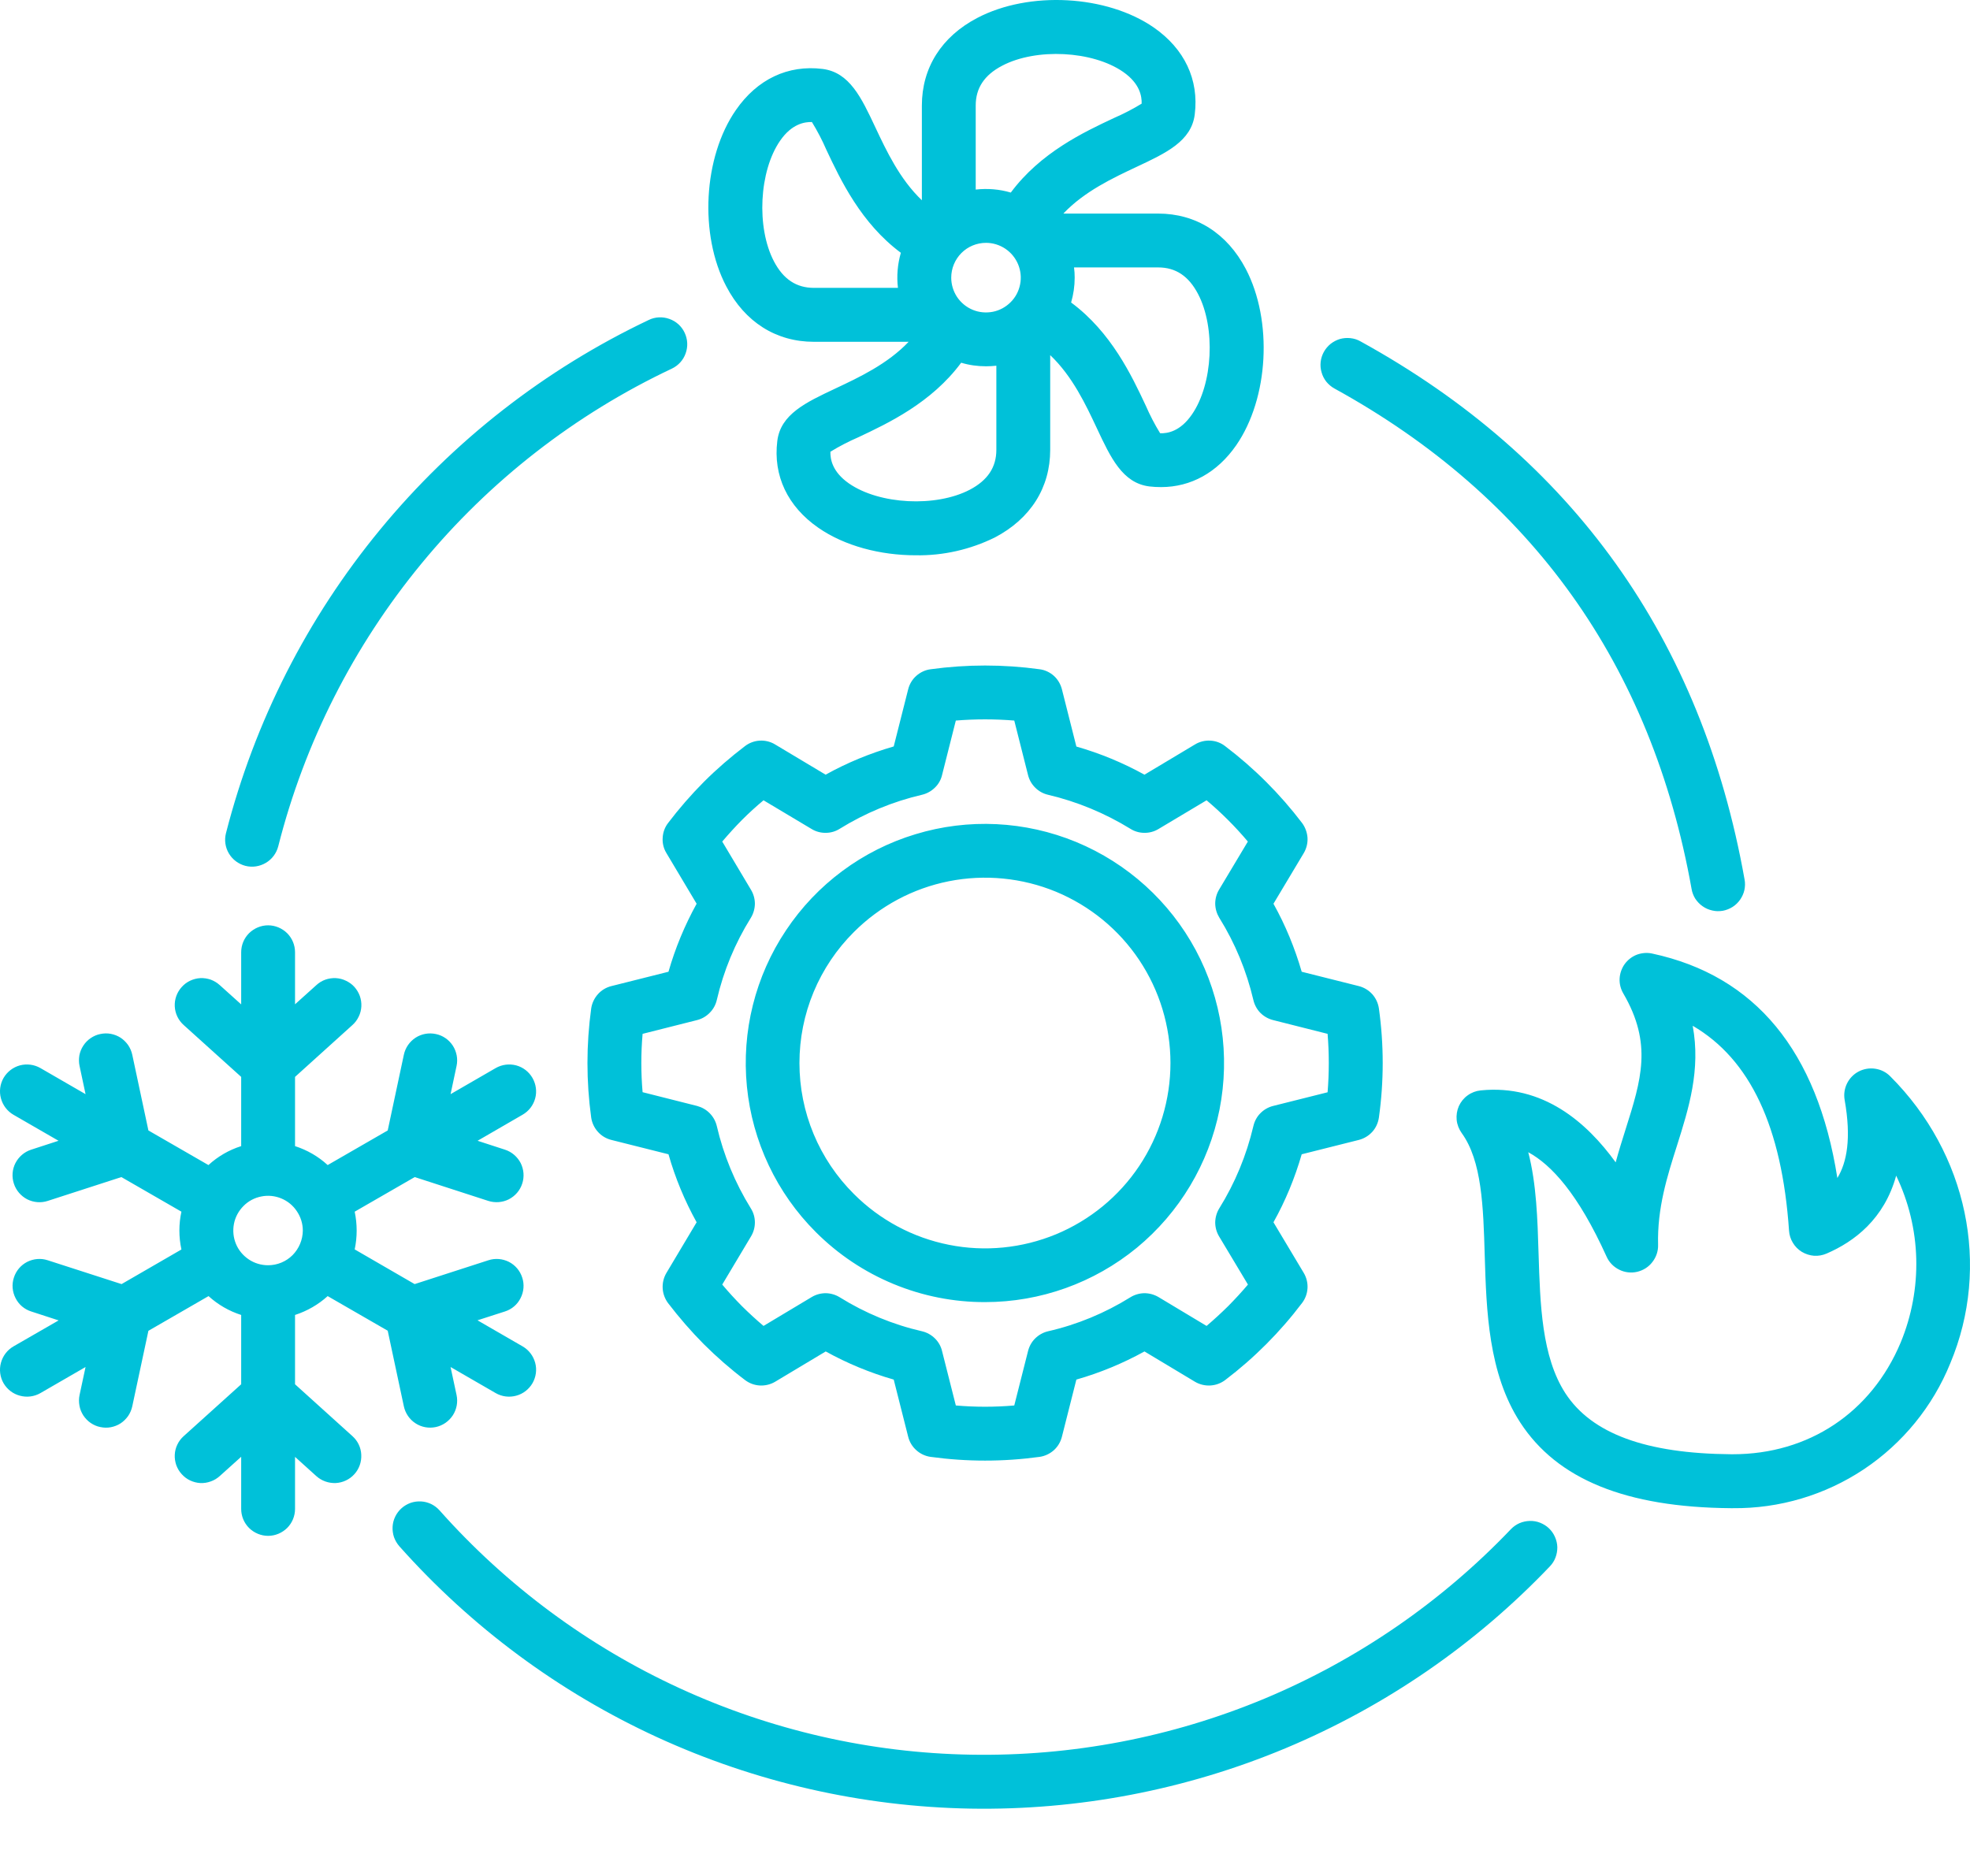
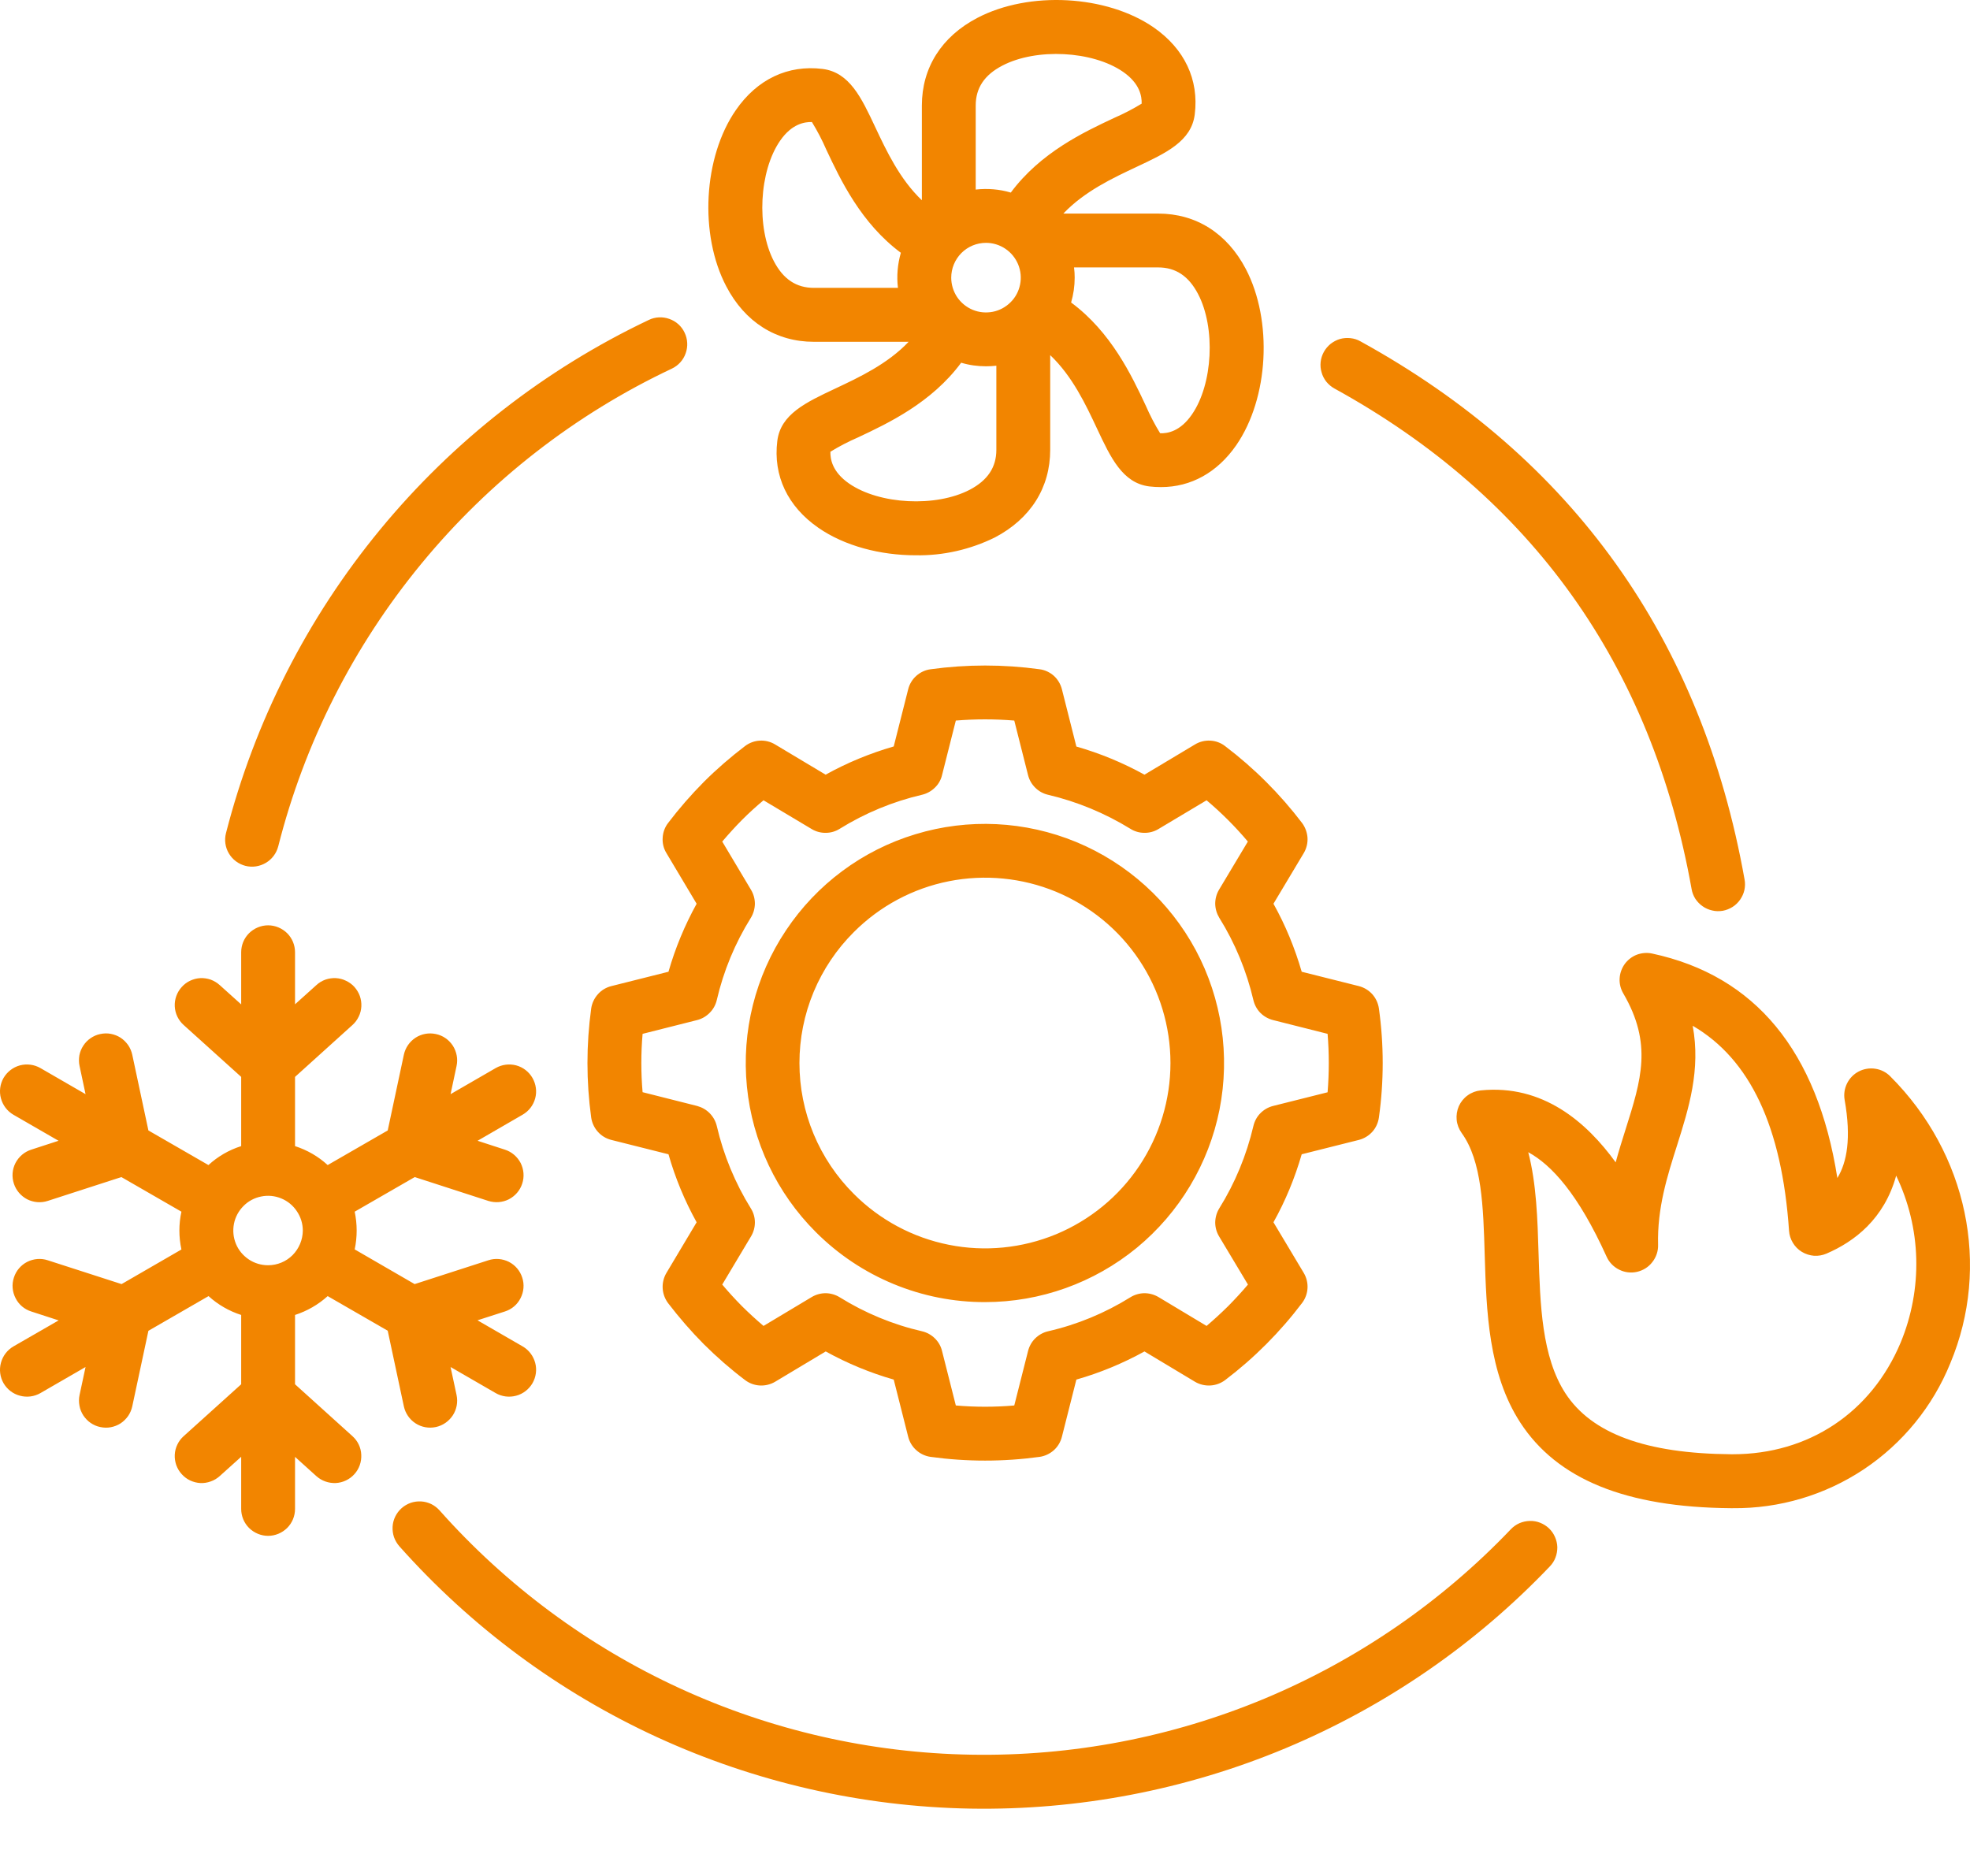
<svg xmlns="http://www.w3.org/2000/svg" width="21" height="20" viewBox="0 0 21 20" fill="none">
-   <path d="M7.104 9.095L7.426 9.635C7.299 9.865 7.198 10.108 7.126 10.36L6.517 10.513C6.461 10.527 6.411 10.557 6.373 10.6C6.335 10.643 6.31 10.696 6.302 10.752C6.249 11.138 6.249 11.528 6.302 11.914C6.31 11.97 6.335 12.024 6.373 12.066C6.411 12.109 6.461 12.139 6.517 12.153L7.126 12.306C7.198 12.559 7.299 12.802 7.426 13.031L7.104 13.571C7.075 13.62 7.061 13.677 7.064 13.734C7.067 13.791 7.087 13.846 7.121 13.892C7.239 14.046 7.366 14.193 7.503 14.331C7.641 14.468 7.787 14.596 7.942 14.713C7.988 14.748 8.043 14.768 8.1 14.771C8.157 14.774 8.214 14.76 8.263 14.731L8.802 14.408C9.032 14.535 9.275 14.636 9.527 14.708L9.681 15.317C9.695 15.373 9.725 15.423 9.768 15.461C9.81 15.499 9.863 15.524 9.92 15.532C10.305 15.585 10.696 15.585 11.082 15.532C11.138 15.524 11.191 15.499 11.234 15.461C11.276 15.423 11.306 15.373 11.32 15.317L11.474 14.708C11.726 14.636 11.97 14.535 12.2 14.408L12.738 14.731C12.787 14.76 12.844 14.774 12.901 14.771C12.959 14.768 13.013 14.748 13.059 14.714C13.37 14.478 13.646 14.201 13.881 13.89C13.915 13.845 13.935 13.79 13.938 13.733C13.941 13.677 13.927 13.62 13.898 13.571L13.575 13.031C13.703 12.802 13.803 12.559 13.876 12.306L14.485 12.153C14.54 12.139 14.59 12.109 14.629 12.066C14.667 12.024 14.691 11.97 14.699 11.914C14.753 11.528 14.753 11.138 14.699 10.752C14.691 10.696 14.667 10.643 14.629 10.6C14.59 10.557 14.54 10.527 14.485 10.513L13.876 10.36C13.803 10.108 13.703 9.864 13.575 9.635L13.898 9.095C13.927 9.046 13.941 8.989 13.938 8.932C13.934 8.875 13.914 8.82 13.88 8.774C13.645 8.465 13.369 8.189 13.059 7.954C13.014 7.919 12.959 7.899 12.902 7.896C12.844 7.893 12.787 7.907 12.738 7.937L12.2 8.259C11.97 8.132 11.726 8.031 11.474 7.959L11.32 7.349C11.306 7.294 11.276 7.243 11.234 7.205C11.191 7.167 11.138 7.142 11.082 7.135C10.696 7.082 10.306 7.082 9.921 7.135C9.864 7.142 9.811 7.167 9.768 7.205C9.725 7.243 9.695 7.293 9.681 7.349L9.527 7.958C9.275 8.031 9.031 8.131 8.801 8.259L8.263 7.937C8.214 7.907 8.157 7.893 8.1 7.896C8.043 7.899 7.988 7.919 7.942 7.954C7.787 8.072 7.64 8.199 7.502 8.337C7.366 8.474 7.239 8.62 7.122 8.774C7.087 8.819 7.067 8.874 7.064 8.932C7.06 8.989 7.074 9.046 7.104 9.095ZM7.641 10.661C7.713 10.351 7.835 10.056 8.004 9.785C8.031 9.741 8.046 9.689 8.047 9.636C8.047 9.584 8.033 9.532 8.006 9.487L7.699 8.972C7.767 8.892 7.837 8.815 7.908 8.743C7.983 8.668 8.06 8.598 8.139 8.532L8.653 8.839C8.698 8.866 8.75 8.88 8.803 8.879C8.855 8.879 8.907 8.864 8.951 8.836C9.222 8.668 9.519 8.545 9.829 8.473C9.88 8.461 9.927 8.435 9.965 8.398C10.003 8.362 10.03 8.315 10.042 8.264L10.189 7.682C10.396 7.665 10.605 7.665 10.812 7.682L10.959 8.264C10.972 8.315 10.998 8.361 11.036 8.398C11.073 8.435 11.12 8.461 11.171 8.473C11.482 8.546 11.778 8.669 12.05 8.836C12.094 8.864 12.146 8.879 12.198 8.879C12.251 8.88 12.303 8.866 12.348 8.839L12.862 8.532C13.021 8.666 13.168 8.813 13.302 8.972L12.995 9.485C12.968 9.53 12.954 9.582 12.954 9.635C12.955 9.688 12.97 9.739 12.997 9.784C13.166 10.055 13.288 10.351 13.361 10.662C13.373 10.713 13.398 10.76 13.435 10.798C13.472 10.835 13.519 10.862 13.57 10.875L14.152 11.022C14.169 11.229 14.169 11.437 14.152 11.645L13.57 11.791C13.519 11.804 13.472 11.831 13.435 11.869C13.398 11.906 13.373 11.954 13.361 12.005C13.288 12.315 13.166 12.612 12.997 12.883C12.97 12.927 12.955 12.979 12.954 13.032C12.954 13.084 12.968 13.136 12.995 13.181L13.303 13.695C13.238 13.772 13.167 13.849 13.092 13.925C13.018 13.998 12.941 14.069 12.862 14.136L12.349 13.828C12.303 13.801 12.251 13.787 12.198 13.787C12.146 13.788 12.094 13.803 12.049 13.831C11.779 13.999 11.483 14.122 11.172 14.193C11.121 14.205 11.074 14.231 11.036 14.268C10.998 14.305 10.972 14.352 10.959 14.403L10.812 14.984C10.605 15.002 10.396 15.002 10.189 14.984L10.042 14.403C10.03 14.352 10.003 14.305 9.965 14.268C9.927 14.231 9.88 14.205 9.829 14.193C9.519 14.122 9.222 13.999 8.952 13.831C8.907 13.803 8.855 13.788 8.803 13.787C8.75 13.787 8.698 13.801 8.653 13.828L8.139 14.136C8.06 14.069 7.984 13.999 7.91 13.926C7.836 13.851 7.765 13.774 7.699 13.695L8.006 13.181C8.033 13.136 8.047 13.085 8.047 13.032C8.047 12.979 8.032 12.927 8.004 12.883C7.836 12.612 7.713 12.315 7.641 12.005C7.629 11.954 7.603 11.907 7.566 11.869C7.529 11.831 7.483 11.805 7.432 11.791L6.85 11.644C6.832 11.437 6.832 11.229 6.85 11.022L7.432 10.875C7.483 10.862 7.529 10.835 7.566 10.797C7.603 10.76 7.629 10.713 7.641 10.661ZM16.512 16.294C16.539 16.32 16.561 16.351 16.576 16.386C16.591 16.42 16.6 16.457 16.601 16.495C16.601 16.533 16.595 16.57 16.581 16.606C16.568 16.641 16.547 16.673 16.521 16.7C15.726 17.534 14.766 18.194 13.702 18.639C12.639 19.083 11.494 19.302 10.342 19.282C9.189 19.261 8.054 19.002 7.006 18.521C5.959 18.04 5.023 17.346 4.257 16.485C4.232 16.456 4.213 16.424 4.2 16.388C4.188 16.352 4.183 16.314 4.185 16.277C4.187 16.239 4.197 16.202 4.213 16.169C4.23 16.134 4.253 16.104 4.281 16.079C4.309 16.054 4.342 16.035 4.378 16.022C4.413 16.01 4.451 16.005 4.489 16.007C4.526 16.009 4.563 16.019 4.597 16.035C4.631 16.052 4.661 16.075 4.686 16.103C5.399 16.905 6.271 17.551 7.246 17.999C8.221 18.447 9.279 18.689 10.352 18.707C11.425 18.726 12.491 18.522 13.481 18.109C14.471 17.695 15.365 17.08 16.106 16.303C16.132 16.276 16.163 16.254 16.197 16.239C16.232 16.224 16.269 16.216 16.307 16.215C16.345 16.214 16.382 16.22 16.417 16.234C16.452 16.248 16.485 16.268 16.512 16.294ZM10.501 13.882C11.091 13.882 11.662 13.677 12.118 13.303C12.573 12.928 12.885 12.407 13 11.829C13.114 11.25 13.025 10.65 12.747 10.13C12.468 9.61 12.018 9.203 11.473 8.977C10.928 8.752 10.322 8.722 9.758 8.894C9.193 9.065 8.706 9.427 8.379 9.918C8.051 10.408 7.904 10.997 7.962 11.584C8.02 12.171 8.28 12.72 8.697 13.136C8.934 13.373 9.215 13.561 9.525 13.689C9.834 13.817 10.166 13.883 10.501 13.882ZM9.103 9.936C9.38 9.659 9.732 9.471 10.115 9.395C10.498 9.319 10.896 9.358 11.257 9.507C11.618 9.657 11.927 9.91 12.144 10.235C12.361 10.56 12.477 10.942 12.477 11.333C12.477 11.724 12.361 12.106 12.144 12.431C11.927 12.756 11.618 13.009 11.257 13.159C10.896 13.308 10.498 13.348 10.115 13.271C9.732 13.195 9.38 13.007 9.103 12.73C8.919 12.547 8.773 12.33 8.673 12.09C8.573 11.85 8.522 11.593 8.522 11.333C8.522 11.073 8.573 10.816 8.673 10.576C8.773 10.336 8.919 10.119 9.103 9.936ZM14.112 3.752C14.13 3.719 14.155 3.69 14.184 3.666C14.214 3.643 14.247 3.625 14.284 3.614C14.32 3.604 14.358 3.601 14.395 3.605C14.433 3.609 14.469 3.62 14.502 3.639C16.763 4.883 18.141 6.813 18.597 9.377C18.604 9.414 18.603 9.452 18.595 9.489C18.587 9.526 18.571 9.56 18.55 9.591C18.528 9.622 18.501 9.649 18.469 9.669C18.437 9.689 18.402 9.703 18.365 9.71C18.328 9.716 18.289 9.716 18.253 9.707C18.216 9.699 18.181 9.684 18.15 9.662C18.119 9.641 18.093 9.613 18.072 9.582C18.052 9.55 18.038 9.514 18.032 9.477C17.607 7.093 16.327 5.298 14.225 4.142C14.192 4.124 14.163 4.099 14.139 4.07C14.116 4.041 14.098 4.007 14.088 3.97C14.077 3.934 14.074 3.896 14.078 3.859C14.082 3.821 14.094 3.785 14.112 3.752ZM2.409 8.882C2.713 7.695 3.274 6.59 4.053 5.645C4.832 4.699 5.809 3.937 6.916 3.411C6.984 3.378 7.063 3.374 7.135 3.4C7.207 3.425 7.266 3.478 7.298 3.547C7.331 3.616 7.335 3.695 7.309 3.767C7.284 3.839 7.231 3.897 7.162 3.93C6.13 4.417 5.219 5.126 4.494 6.007C3.768 6.888 3.246 7.918 2.966 9.023C2.947 9.097 2.899 9.161 2.834 9.199C2.768 9.238 2.69 9.25 2.616 9.231C2.543 9.212 2.479 9.165 2.44 9.099C2.401 9.034 2.39 8.955 2.409 8.882ZM3.493 13.818L4.133 14.187L4.305 14.993C4.321 15.068 4.366 15.133 4.429 15.174C4.493 15.216 4.571 15.23 4.646 15.214C4.72 15.198 4.785 15.153 4.827 15.089C4.868 15.026 4.883 14.948 4.867 14.873L4.803 14.574L5.284 14.852C5.35 14.89 5.428 14.9 5.502 14.88C5.575 14.861 5.638 14.812 5.676 14.747C5.714 14.681 5.725 14.602 5.705 14.529C5.685 14.455 5.637 14.392 5.571 14.354L5.09 14.076L5.382 13.982C5.455 13.959 5.515 13.908 5.549 13.84C5.584 13.772 5.591 13.693 5.567 13.621C5.544 13.548 5.493 13.488 5.425 13.453C5.357 13.419 5.278 13.412 5.206 13.436L4.42 13.69L3.781 13.32C3.809 13.188 3.809 13.051 3.781 12.918L4.421 12.549L5.205 12.803C5.278 12.826 5.357 12.82 5.424 12.786C5.492 12.751 5.544 12.691 5.567 12.618C5.591 12.546 5.584 12.467 5.55 12.399C5.515 12.332 5.455 12.28 5.383 12.257L5.091 12.162L5.571 11.884C5.637 11.846 5.685 11.784 5.705 11.71C5.725 11.637 5.714 11.558 5.676 11.492C5.638 11.426 5.576 11.378 5.502 11.358C5.428 11.339 5.35 11.349 5.284 11.387L4.803 11.665L4.867 11.364C4.883 11.29 4.868 11.212 4.827 11.148C4.785 11.084 4.72 11.039 4.646 11.024C4.571 11.008 4.494 11.022 4.43 11.063C4.366 11.105 4.321 11.17 4.305 11.245L4.133 12.052L3.493 12.421C3.393 12.329 3.275 12.261 3.145 12.219V11.481L3.757 10.928C3.785 10.903 3.808 10.872 3.824 10.838C3.841 10.804 3.85 10.767 3.852 10.729C3.854 10.692 3.848 10.654 3.836 10.619C3.823 10.583 3.803 10.55 3.778 10.522C3.753 10.494 3.722 10.472 3.688 10.456C3.654 10.439 3.617 10.43 3.58 10.428C3.542 10.426 3.504 10.432 3.469 10.444C3.433 10.457 3.401 10.476 3.373 10.502L3.145 10.707V10.152C3.145 10.076 3.115 10.003 3.061 9.949C3.007 9.896 2.934 9.865 2.858 9.865C2.782 9.865 2.709 9.896 2.655 9.949C2.601 10.003 2.571 10.076 2.571 10.152V10.708L2.342 10.502C2.314 10.477 2.281 10.457 2.246 10.444C2.21 10.432 2.173 10.426 2.135 10.428C2.097 10.43 2.06 10.44 2.026 10.456C1.992 10.472 1.962 10.495 1.937 10.523C1.886 10.579 1.859 10.654 1.863 10.73C1.867 10.806 1.901 10.877 1.958 10.928L2.571 11.481V12.219C2.441 12.26 2.322 12.329 2.222 12.421L1.582 12.052L1.41 11.245C1.402 11.208 1.387 11.173 1.366 11.142C1.344 11.111 1.317 11.084 1.285 11.063C1.254 11.043 1.218 11.029 1.181 11.022C1.144 11.015 1.106 11.016 1.069 11.024C1.032 11.031 0.997 11.047 0.966 11.068C0.935 11.089 0.908 11.117 0.888 11.148C0.867 11.18 0.853 11.215 0.846 11.252C0.84 11.29 0.84 11.328 0.848 11.364L0.912 11.665L0.431 11.387C0.365 11.349 0.286 11.339 0.213 11.358C0.139 11.378 0.077 11.426 0.038 11.492C0 11.558 -0.01 11.637 0.01 11.71C0.03 11.784 0.078 11.847 0.144 11.885L0.624 12.162L0.332 12.257C0.26 12.28 0.2 12.332 0.165 12.399C0.13 12.467 0.124 12.546 0.148 12.619C0.171 12.691 0.223 12.751 0.29 12.786C0.358 12.82 0.437 12.827 0.509 12.803L1.294 12.549L1.934 12.918C1.905 13.05 1.905 13.188 1.934 13.321L1.296 13.69L0.509 13.436C0.437 13.412 0.358 13.419 0.29 13.453C0.222 13.488 0.171 13.548 0.148 13.621C0.124 13.693 0.131 13.772 0.166 13.84C0.2 13.908 0.26 13.959 0.333 13.982L0.625 14.077L0.144 14.354C0.078 14.392 0.03 14.455 0.01 14.529C-0.01 14.602 0 14.681 0.038 14.747C0.077 14.813 0.139 14.861 0.213 14.88C0.286 14.9 0.365 14.89 0.431 14.852L0.912 14.574L0.848 14.873C0.84 14.91 0.84 14.948 0.847 14.986C0.853 15.023 0.868 15.058 0.888 15.09C0.909 15.121 0.935 15.149 0.966 15.17C0.997 15.191 1.032 15.207 1.069 15.214C1.106 15.222 1.144 15.223 1.181 15.216C1.218 15.209 1.254 15.195 1.285 15.175C1.317 15.154 1.344 15.127 1.366 15.096C1.387 15.065 1.402 15.03 1.41 14.993L1.582 14.188L2.223 13.818C2.323 13.909 2.442 13.978 2.571 14.019V14.758L1.958 15.311C1.93 15.336 1.907 15.366 1.891 15.4C1.874 15.434 1.865 15.471 1.863 15.509C1.861 15.547 1.867 15.584 1.879 15.62C1.892 15.655 1.911 15.688 1.937 15.716C1.962 15.744 1.992 15.767 2.026 15.783C2.06 15.799 2.097 15.809 2.135 15.811C2.173 15.813 2.21 15.807 2.246 15.794C2.281 15.782 2.314 15.762 2.342 15.737L2.571 15.531V16.087C2.571 16.163 2.601 16.236 2.655 16.29C2.709 16.343 2.782 16.374 2.858 16.374C2.934 16.374 3.007 16.343 3.061 16.29C3.115 16.236 3.145 16.163 3.145 16.087V15.532L3.372 15.737C3.429 15.788 3.503 15.814 3.579 15.811C3.655 15.807 3.727 15.773 3.778 15.716C3.829 15.66 3.855 15.585 3.851 15.509C3.848 15.433 3.814 15.362 3.757 15.311L3.145 14.758V14.019C3.274 13.977 3.393 13.909 3.493 13.818ZM2.858 13.489C2.785 13.489 2.713 13.468 2.652 13.427C2.591 13.386 2.543 13.329 2.515 13.261C2.487 13.193 2.48 13.119 2.494 13.047C2.508 12.975 2.544 12.909 2.596 12.857C2.647 12.805 2.713 12.77 2.785 12.756C2.857 12.741 2.932 12.749 2.999 12.777C3.067 12.805 3.125 12.853 3.165 12.914C3.206 12.975 3.228 13.046 3.228 13.12C3.227 13.217 3.188 13.311 3.119 13.381C3.05 13.45 2.956 13.489 2.858 13.489ZM8.676 3.644H9.686C9.461 3.881 9.158 4.023 8.903 4.143C8.591 4.29 8.321 4.416 8.286 4.701C8.24 5.071 8.396 5.4 8.724 5.627C9.004 5.821 9.384 5.92 9.762 5.92C10.054 5.925 10.343 5.859 10.605 5.73C10.986 5.53 11.195 5.199 11.195 4.796V3.786C11.432 4.011 11.574 4.313 11.694 4.569C11.84 4.88 11.966 5.15 12.252 5.186C12.293 5.191 12.335 5.193 12.377 5.193C12.695 5.193 12.976 5.038 13.178 4.747C13.525 4.245 13.569 3.419 13.28 2.867C13.08 2.486 12.749 2.277 12.346 2.277H11.335C11.56 2.04 11.863 1.898 12.118 1.778C12.431 1.631 12.701 1.505 12.736 1.219C12.782 0.849 12.627 0.521 12.299 0.293C11.797 -0.054 10.971 -0.099 10.418 0.191C10.037 0.39 9.827 0.722 9.827 1.125V2.135C9.591 1.91 9.449 1.608 9.329 1.353C9.182 1.04 9.055 0.771 8.769 0.735C8.399 0.689 8.071 0.845 7.844 1.174C7.497 1.675 7.452 2.501 7.742 3.053C7.941 3.434 8.273 3.644 8.676 3.644ZM11.449 2.851H12.346C12.533 2.851 12.671 2.943 12.771 3.134C12.96 3.494 12.93 4.096 12.705 4.42C12.58 4.601 12.444 4.622 12.367 4.619C12.309 4.525 12.258 4.426 12.214 4.325C12.063 4.003 11.845 3.541 11.418 3.225C11.443 3.139 11.456 3.05 11.456 2.96C11.456 2.924 11.454 2.887 11.449 2.851ZM10.401 1.124C10.401 0.938 10.494 0.799 10.684 0.7C11.046 0.51 11.647 0.541 11.972 0.766C12.152 0.891 12.172 1.027 12.17 1.105C12.075 1.163 11.976 1.214 11.875 1.258C11.553 1.409 11.092 1.626 10.775 2.053C10.654 2.017 10.527 2.007 10.401 2.021L10.401 1.124ZM10.511 2.589C10.584 2.589 10.656 2.611 10.717 2.652C10.778 2.693 10.825 2.751 10.853 2.818C10.881 2.886 10.889 2.961 10.874 3.033C10.86 3.104 10.825 3.171 10.773 3.222C10.721 3.274 10.655 3.31 10.583 3.324C10.511 3.338 10.436 3.331 10.369 3.303C10.301 3.275 10.243 3.227 10.202 3.166C10.162 3.105 10.14 3.034 10.14 2.96C10.14 2.862 10.179 2.768 10.248 2.698C10.318 2.628 10.412 2.589 10.511 2.589ZM10.246 3.867C10.332 3.893 10.421 3.905 10.511 3.905C10.547 3.905 10.584 3.903 10.621 3.899V4.796C10.621 4.982 10.528 5.121 10.338 5.221C9.976 5.41 9.375 5.379 9.051 5.155C8.871 5.03 8.85 4.894 8.852 4.816C8.947 4.758 9.045 4.707 9.147 4.663C9.468 4.512 9.93 4.294 10.246 3.867ZM8.316 1.5C8.441 1.319 8.578 1.299 8.655 1.301C8.713 1.396 8.765 1.495 8.809 1.597C8.96 1.918 9.178 2.379 9.603 2.695C9.568 2.817 9.557 2.944 9.572 3.069H8.676C8.489 3.069 8.35 2.977 8.25 2.786C8.061 2.425 8.092 1.824 8.316 1.5ZM20.15 11.475C20.107 11.431 20.051 11.403 19.99 11.394C19.93 11.385 19.868 11.395 19.814 11.423C19.76 11.451 19.716 11.496 19.689 11.551C19.662 11.606 19.653 11.668 19.664 11.728C19.736 12.136 19.688 12.392 19.586 12.559C19.373 11.206 18.711 10.402 17.612 10.166C17.558 10.154 17.501 10.159 17.449 10.178C17.397 10.198 17.352 10.233 17.319 10.278C17.287 10.323 17.268 10.377 17.265 10.432C17.262 10.488 17.276 10.543 17.304 10.591C17.617 11.128 17.496 11.511 17.328 12.042C17.293 12.153 17.256 12.27 17.223 12.392C16.913 11.964 16.447 11.558 15.784 11.625C15.734 11.63 15.686 11.648 15.645 11.678C15.604 11.707 15.572 11.747 15.551 11.793C15.531 11.839 15.523 11.89 15.528 11.94C15.533 11.99 15.552 12.038 15.581 12.079C15.797 12.376 15.812 12.866 15.827 13.384C15.845 13.974 15.865 14.641 16.206 15.166C16.599 15.771 17.332 16.07 18.449 16.079H18.472C18.969 16.084 19.456 15.939 19.869 15.664C20.282 15.388 20.603 14.995 20.79 14.534C21.224 13.498 20.973 12.297 20.15 11.475ZM20.261 14.313C19.948 15.06 19.28 15.504 18.472 15.504H18.454C17.545 15.497 16.967 15.284 16.687 14.854C16.434 14.464 16.418 13.906 16.401 13.367C16.39 12.999 16.379 12.623 16.291 12.284C16.537 12.418 16.822 12.725 17.126 13.397C17.153 13.458 17.201 13.507 17.26 13.536C17.319 13.566 17.387 13.574 17.452 13.559C17.516 13.544 17.574 13.508 17.614 13.455C17.655 13.403 17.677 13.338 17.675 13.272C17.665 12.88 17.772 12.542 17.876 12.215C18.002 11.816 18.131 11.407 18.044 10.936C18.657 11.293 18.995 12.014 19.071 13.121C19.074 13.167 19.088 13.211 19.112 13.25C19.135 13.289 19.168 13.322 19.207 13.346C19.247 13.37 19.291 13.384 19.337 13.388C19.382 13.391 19.428 13.383 19.47 13.365C19.768 13.237 20.086 12.995 20.213 12.534C20.346 12.811 20.419 13.112 20.427 13.418C20.435 13.725 20.378 14.03 20.261 14.313Z" fill="#00C1D9" />
+   <path d="M7.104 9.095L7.426 9.635C7.299 9.865 7.198 10.108 7.126 10.36L6.517 10.513C6.461 10.527 6.411 10.557 6.373 10.6C6.335 10.643 6.31 10.696 6.302 10.752C6.249 11.138 6.249 11.528 6.302 11.914C6.31 11.97 6.335 12.024 6.373 12.066C6.411 12.109 6.461 12.139 6.517 12.153L7.126 12.306C7.198 12.559 7.299 12.802 7.426 13.031L7.104 13.571C7.075 13.62 7.061 13.677 7.064 13.734C7.067 13.791 7.087 13.846 7.121 13.892C7.239 14.046 7.366 14.193 7.503 14.331C7.641 14.468 7.787 14.596 7.942 14.713C7.988 14.748 8.043 14.768 8.1 14.771C8.157 14.774 8.214 14.76 8.263 14.731L8.802 14.408C9.032 14.535 9.275 14.636 9.527 14.708L9.681 15.317C9.695 15.373 9.725 15.423 9.768 15.461C9.81 15.499 9.863 15.524 9.92 15.532C10.305 15.585 10.696 15.585 11.082 15.532C11.138 15.524 11.191 15.499 11.234 15.461C11.276 15.423 11.306 15.373 11.32 15.317L11.474 14.708C11.726 14.636 11.97 14.535 12.2 14.408L12.738 14.731C12.787 14.76 12.844 14.774 12.901 14.771C12.959 14.768 13.013 14.748 13.059 14.714C13.37 14.478 13.646 14.201 13.881 13.89C13.915 13.845 13.935 13.79 13.938 13.733C13.941 13.677 13.927 13.62 13.898 13.571L13.575 13.031C13.703 12.802 13.803 12.559 13.876 12.306L14.485 12.153C14.54 12.139 14.59 12.109 14.629 12.066C14.667 12.024 14.691 11.97 14.699 11.914C14.753 11.528 14.753 11.138 14.699 10.752C14.691 10.696 14.667 10.643 14.629 10.6C14.59 10.557 14.54 10.527 14.485 10.513L13.876 10.36C13.803 10.108 13.703 9.864 13.575 9.635L13.898 9.095C13.927 9.046 13.941 8.989 13.938 8.932C13.934 8.875 13.914 8.82 13.88 8.774C13.645 8.465 13.369 8.189 13.059 7.954C13.014 7.919 12.959 7.899 12.902 7.896C12.844 7.893 12.787 7.907 12.738 7.937L12.2 8.259C11.97 8.132 11.726 8.031 11.474 7.959L11.32 7.349C11.306 7.294 11.276 7.243 11.234 7.205C11.191 7.167 11.138 7.142 11.082 7.135C10.696 7.082 10.306 7.082 9.921 7.135C9.864 7.142 9.811 7.167 9.768 7.205C9.725 7.243 9.695 7.293 9.681 7.349L9.527 7.958C9.275 8.031 9.031 8.131 8.801 8.259L8.263 7.937C8.214 7.907 8.157 7.893 8.1 7.896C8.043 7.899 7.988 7.919 7.942 7.954C7.787 8.072 7.64 8.199 7.502 8.337C7.366 8.474 7.239 8.62 7.122 8.774C7.087 8.819 7.067 8.874 7.064 8.932C7.06 8.989 7.074 9.046 7.104 9.095ZM7.641 10.661C7.713 10.351 7.835 10.056 8.004 9.785C8.031 9.741 8.046 9.689 8.047 9.636C8.047 9.584 8.033 9.532 8.006 9.487L7.699 8.972C7.767 8.892 7.837 8.815 7.908 8.743C7.983 8.668 8.06 8.598 8.139 8.532L8.653 8.839C8.698 8.866 8.75 8.88 8.803 8.879C8.855 8.879 8.907 8.864 8.951 8.836C9.222 8.668 9.519 8.545 9.829 8.473C9.88 8.461 9.927 8.435 9.965 8.398C10.003 8.362 10.03 8.315 10.042 8.264L10.189 7.682C10.396 7.665 10.605 7.665 10.812 7.682L10.959 8.264C10.972 8.315 10.998 8.361 11.036 8.398C11.073 8.435 11.12 8.461 11.171 8.473C11.482 8.546 11.778 8.669 12.05 8.836C12.094 8.864 12.146 8.879 12.198 8.879C12.251 8.88 12.303 8.866 12.348 8.839L12.862 8.532C13.021 8.666 13.168 8.813 13.302 8.972L12.995 9.485C12.968 9.53 12.954 9.582 12.954 9.635C12.955 9.688 12.97 9.739 12.997 9.784C13.166 10.055 13.288 10.351 13.361 10.662C13.373 10.713 13.398 10.76 13.435 10.798C13.472 10.835 13.519 10.862 13.57 10.875L14.152 11.022C14.169 11.229 14.169 11.437 14.152 11.645L13.57 11.791C13.519 11.804 13.472 11.831 13.435 11.869C13.398 11.906 13.373 11.954 13.361 12.005C13.288 12.315 13.166 12.612 12.997 12.883C12.97 12.927 12.955 12.979 12.954 13.032C12.954 13.084 12.968 13.136 12.995 13.181L13.303 13.695C13.238 13.772 13.167 13.849 13.092 13.925C13.018 13.998 12.941 14.069 12.862 14.136L12.349 13.828C12.303 13.801 12.251 13.787 12.198 13.787C12.146 13.788 12.094 13.803 12.049 13.831C11.779 13.999 11.483 14.122 11.172 14.193C11.121 14.205 11.074 14.231 11.036 14.268C10.998 14.305 10.972 14.352 10.959 14.403L10.812 14.984C10.605 15.002 10.396 15.002 10.189 14.984L10.042 14.403C10.03 14.352 10.003 14.305 9.965 14.268C9.927 14.231 9.88 14.205 9.829 14.193C9.519 14.122 9.222 13.999 8.952 13.831C8.907 13.803 8.855 13.788 8.803 13.787C8.75 13.787 8.698 13.801 8.653 13.828L8.139 14.136C8.06 14.069 7.984 13.999 7.91 13.926C7.836 13.851 7.765 13.774 7.699 13.695L8.006 13.181C8.033 13.136 8.047 13.085 8.047 13.032C8.047 12.979 8.032 12.927 8.004 12.883C7.836 12.612 7.713 12.315 7.641 12.005C7.629 11.954 7.603 11.907 7.566 11.869C7.529 11.831 7.483 11.805 7.432 11.791L6.85 11.644C6.832 11.437 6.832 11.229 6.85 11.022L7.432 10.875C7.483 10.862 7.529 10.835 7.566 10.797C7.603 10.76 7.629 10.713 7.641 10.661ZM16.512 16.294C16.539 16.32 16.561 16.351 16.576 16.386C16.591 16.42 16.6 16.457 16.601 16.495C16.601 16.533 16.595 16.57 16.581 16.606C16.568 16.641 16.547 16.673 16.521 16.7C15.726 17.534 14.766 18.194 13.702 18.639C12.639 19.083 11.494 19.302 10.342 19.282C9.189 19.261 8.054 19.002 7.006 18.521C5.959 18.04 5.023 17.346 4.257 16.485C4.232 16.456 4.213 16.424 4.2 16.388C4.188 16.352 4.183 16.314 4.185 16.277C4.187 16.239 4.197 16.202 4.213 16.169C4.23 16.134 4.253 16.104 4.281 16.079C4.309 16.054 4.342 16.035 4.378 16.022C4.413 16.01 4.451 16.005 4.489 16.007C4.526 16.009 4.563 16.019 4.597 16.035C4.631 16.052 4.661 16.075 4.686 16.103C5.399 16.905 6.271 17.551 7.246 17.999C8.221 18.447 9.279 18.689 10.352 18.707C11.425 18.726 12.491 18.522 13.481 18.109C14.471 17.695 15.365 17.08 16.106 16.303C16.132 16.276 16.163 16.254 16.197 16.239C16.232 16.224 16.269 16.216 16.307 16.215C16.345 16.214 16.382 16.22 16.417 16.234C16.452 16.248 16.485 16.268 16.512 16.294ZM10.501 13.882C11.091 13.882 11.662 13.677 12.118 13.303C12.573 12.928 12.885 12.407 13 11.829C13.114 11.25 13.025 10.65 12.747 10.13C12.468 9.61 12.018 9.203 11.473 8.977C10.928 8.752 10.322 8.722 9.758 8.894C9.193 9.065 8.706 9.427 8.379 9.918C8.051 10.408 7.904 10.997 7.962 11.584C8.02 12.171 8.28 12.72 8.697 13.136C8.934 13.373 9.215 13.561 9.525 13.689C9.834 13.817 10.166 13.883 10.501 13.882ZM9.103 9.936C9.38 9.659 9.732 9.471 10.115 9.395C10.498 9.319 10.896 9.358 11.257 9.507C11.618 9.657 11.927 9.91 12.144 10.235C12.361 10.56 12.477 10.942 12.477 11.333C12.477 11.724 12.361 12.106 12.144 12.431C11.927 12.756 11.618 13.009 11.257 13.159C10.896 13.308 10.498 13.348 10.115 13.271C9.732 13.195 9.38 13.007 9.103 12.73C8.919 12.547 8.773 12.33 8.673 12.09C8.573 11.85 8.522 11.593 8.522 11.333C8.522 11.073 8.573 10.816 8.673 10.576C8.773 10.336 8.919 10.119 9.103 9.936ZM14.112 3.752C14.13 3.719 14.155 3.69 14.184 3.666C14.214 3.643 14.247 3.625 14.284 3.614C14.32 3.604 14.358 3.601 14.395 3.605C14.433 3.609 14.469 3.62 14.502 3.639C16.763 4.883 18.141 6.813 18.597 9.377C18.604 9.414 18.603 9.452 18.595 9.489C18.587 9.526 18.571 9.56 18.55 9.591C18.528 9.622 18.501 9.649 18.469 9.669C18.437 9.689 18.402 9.703 18.365 9.71C18.328 9.716 18.289 9.716 18.253 9.707C18.216 9.699 18.181 9.684 18.15 9.662C18.119 9.641 18.093 9.613 18.072 9.582C18.052 9.55 18.038 9.514 18.032 9.477C17.607 7.093 16.327 5.298 14.225 4.142C14.192 4.124 14.163 4.099 14.139 4.07C14.116 4.041 14.098 4.007 14.088 3.97C14.077 3.934 14.074 3.896 14.078 3.859C14.082 3.821 14.094 3.785 14.112 3.752ZM2.409 8.882C2.713 7.695 3.274 6.59 4.053 5.645C4.832 4.699 5.809 3.937 6.916 3.411C6.984 3.378 7.063 3.374 7.135 3.4C7.207 3.425 7.266 3.478 7.298 3.547C7.331 3.616 7.335 3.695 7.309 3.767C7.284 3.839 7.231 3.897 7.162 3.93C6.13 4.417 5.219 5.126 4.494 6.007C3.768 6.888 3.246 7.918 2.966 9.023C2.947 9.097 2.899 9.161 2.834 9.199C2.768 9.238 2.69 9.25 2.616 9.231C2.543 9.212 2.479 9.165 2.44 9.099C2.401 9.034 2.39 8.955 2.409 8.882ZM3.493 13.818L4.133 14.187L4.305 14.993C4.321 15.068 4.366 15.133 4.429 15.174C4.493 15.216 4.571 15.23 4.646 15.214C4.72 15.198 4.785 15.153 4.827 15.089C4.868 15.026 4.883 14.948 4.867 14.873L4.803 14.574L5.284 14.852C5.35 14.89 5.428 14.9 5.502 14.88C5.575 14.861 5.638 14.812 5.676 14.747C5.714 14.681 5.725 14.602 5.705 14.529C5.685 14.455 5.637 14.392 5.571 14.354L5.09 14.076L5.382 13.982C5.455 13.959 5.515 13.908 5.549 13.84C5.584 13.772 5.591 13.693 5.567 13.621C5.544 13.548 5.493 13.488 5.425 13.453C5.357 13.419 5.278 13.412 5.206 13.436L4.42 13.69L3.781 13.32C3.809 13.188 3.809 13.051 3.781 12.918L4.421 12.549L5.205 12.803C5.278 12.826 5.357 12.82 5.424 12.786C5.492 12.751 5.544 12.691 5.567 12.618C5.591 12.546 5.584 12.467 5.55 12.399C5.515 12.332 5.455 12.28 5.383 12.257L5.091 12.162L5.571 11.884C5.637 11.846 5.685 11.784 5.705 11.71C5.725 11.637 5.714 11.558 5.676 11.492C5.638 11.426 5.576 11.378 5.502 11.358C5.428 11.339 5.35 11.349 5.284 11.387L4.803 11.665L4.867 11.364C4.883 11.29 4.868 11.212 4.827 11.148C4.785 11.084 4.72 11.039 4.646 11.024C4.571 11.008 4.494 11.022 4.43 11.063C4.366 11.105 4.321 11.17 4.305 11.245L4.133 12.052L3.493 12.421C3.393 12.329 3.275 12.261 3.145 12.219V11.481L3.757 10.928C3.785 10.903 3.808 10.872 3.824 10.838C3.841 10.804 3.85 10.767 3.852 10.729C3.854 10.692 3.848 10.654 3.836 10.619C3.823 10.583 3.803 10.55 3.778 10.522C3.753 10.494 3.722 10.472 3.688 10.456C3.654 10.439 3.617 10.43 3.58 10.428C3.542 10.426 3.504 10.432 3.469 10.444C3.433 10.457 3.401 10.476 3.373 10.502L3.145 10.707V10.152C3.145 10.076 3.115 10.003 3.061 9.949C3.007 9.896 2.934 9.865 2.858 9.865C2.782 9.865 2.709 9.896 2.655 9.949C2.601 10.003 2.571 10.076 2.571 10.152V10.708L2.342 10.502C2.314 10.477 2.281 10.457 2.246 10.444C2.21 10.432 2.173 10.426 2.135 10.428C2.097 10.43 2.06 10.44 2.026 10.456C1.992 10.472 1.962 10.495 1.937 10.523C1.886 10.579 1.859 10.654 1.863 10.73C1.867 10.806 1.901 10.877 1.958 10.928L2.571 11.481V12.219C2.441 12.26 2.322 12.329 2.222 12.421L1.582 12.052L1.41 11.245C1.402 11.208 1.387 11.173 1.366 11.142C1.344 11.111 1.317 11.084 1.285 11.063C1.254 11.043 1.218 11.029 1.181 11.022C1.144 11.015 1.106 11.016 1.069 11.024C1.032 11.031 0.997 11.047 0.966 11.068C0.935 11.089 0.908 11.117 0.888 11.148C0.867 11.18 0.853 11.215 0.846 11.252C0.84 11.29 0.84 11.328 0.848 11.364L0.912 11.665L0.431 11.387C0.365 11.349 0.286 11.339 0.213 11.358C0.139 11.378 0.077 11.426 0.038 11.492C0 11.558 -0.01 11.637 0.01 11.71C0.03 11.784 0.078 11.847 0.144 11.885L0.624 12.162L0.332 12.257C0.26 12.28 0.2 12.332 0.165 12.399C0.13 12.467 0.124 12.546 0.148 12.619C0.171 12.691 0.223 12.751 0.29 12.786C0.358 12.82 0.437 12.827 0.509 12.803L1.294 12.549L1.934 12.918C1.905 13.05 1.905 13.188 1.934 13.321L1.296 13.69L0.509 13.436C0.437 13.412 0.358 13.419 0.29 13.453C0.222 13.488 0.171 13.548 0.148 13.621C0.124 13.693 0.131 13.772 0.166 13.84C0.2 13.908 0.26 13.959 0.333 13.982L0.625 14.077L0.144 14.354C0.078 14.392 0.03 14.455 0.01 14.529C-0.01 14.602 0 14.681 0.038 14.747C0.077 14.813 0.139 14.861 0.213 14.88C0.286 14.9 0.365 14.89 0.431 14.852L0.912 14.574L0.848 14.873C0.84 14.91 0.84 14.948 0.847 14.986C0.853 15.023 0.868 15.058 0.888 15.09C0.909 15.121 0.935 15.149 0.966 15.17C0.997 15.191 1.032 15.207 1.069 15.214C1.106 15.222 1.144 15.223 1.181 15.216C1.218 15.209 1.254 15.195 1.285 15.175C1.317 15.154 1.344 15.127 1.366 15.096C1.387 15.065 1.402 15.03 1.41 14.993L1.582 14.188L2.223 13.818C2.323 13.909 2.442 13.978 2.571 14.019V14.758L1.958 15.311C1.93 15.336 1.907 15.366 1.891 15.4C1.874 15.434 1.865 15.471 1.863 15.509C1.861 15.547 1.867 15.584 1.879 15.62C1.892 15.655 1.911 15.688 1.937 15.716C1.962 15.744 1.992 15.767 2.026 15.783C2.06 15.799 2.097 15.809 2.135 15.811C2.173 15.813 2.21 15.807 2.246 15.794C2.281 15.782 2.314 15.762 2.342 15.737L2.571 15.531V16.087C2.571 16.163 2.601 16.236 2.655 16.29C2.709 16.343 2.782 16.374 2.858 16.374C2.934 16.374 3.007 16.343 3.061 16.29C3.115 16.236 3.145 16.163 3.145 16.087V15.532L3.372 15.737C3.429 15.788 3.503 15.814 3.579 15.811C3.655 15.807 3.727 15.773 3.778 15.716C3.829 15.66 3.855 15.585 3.851 15.509C3.848 15.433 3.814 15.362 3.757 15.311L3.145 14.758V14.019C3.274 13.977 3.393 13.909 3.493 13.818ZM2.858 13.489C2.785 13.489 2.713 13.468 2.652 13.427C2.591 13.386 2.543 13.329 2.515 13.261C2.487 13.193 2.48 13.119 2.494 13.047C2.508 12.975 2.544 12.909 2.596 12.857C2.647 12.805 2.713 12.77 2.785 12.756C2.857 12.741 2.932 12.749 2.999 12.777C3.067 12.805 3.125 12.853 3.165 12.914C3.206 12.975 3.228 13.046 3.228 13.12C3.227 13.217 3.188 13.311 3.119 13.381C3.05 13.45 2.956 13.489 2.858 13.489ZM8.676 3.644H9.686C9.461 3.881 9.158 4.023 8.903 4.143C8.591 4.29 8.321 4.416 8.286 4.701C8.24 5.071 8.396 5.4 8.724 5.627C9.004 5.821 9.384 5.92 9.762 5.92C10.054 5.925 10.343 5.859 10.605 5.73C10.986 5.53 11.195 5.199 11.195 4.796V3.786C11.432 4.011 11.574 4.313 11.694 4.569C11.84 4.88 11.966 5.15 12.252 5.186C12.293 5.191 12.335 5.193 12.377 5.193C12.695 5.193 12.976 5.038 13.178 4.747C13.525 4.245 13.569 3.419 13.28 2.867C13.08 2.486 12.749 2.277 12.346 2.277H11.335C11.56 2.04 11.863 1.898 12.118 1.778C12.431 1.631 12.701 1.505 12.736 1.219C12.782 0.849 12.627 0.521 12.299 0.293C11.797 -0.054 10.971 -0.099 10.418 0.191C10.037 0.39 9.827 0.722 9.827 1.125V2.135C9.591 1.91 9.449 1.608 9.329 1.353C9.182 1.04 9.055 0.771 8.769 0.735C8.399 0.689 8.071 0.845 7.844 1.174C7.497 1.675 7.452 2.501 7.742 3.053C7.941 3.434 8.273 3.644 8.676 3.644ZM11.449 2.851H12.346C12.533 2.851 12.671 2.943 12.771 3.134C12.96 3.494 12.93 4.096 12.705 4.42C12.58 4.601 12.444 4.622 12.367 4.619C12.309 4.525 12.258 4.426 12.214 4.325C12.063 4.003 11.845 3.541 11.418 3.225C11.443 3.139 11.456 3.05 11.456 2.96C11.456 2.924 11.454 2.887 11.449 2.851ZM10.401 1.124C10.401 0.938 10.494 0.799 10.684 0.7C11.046 0.51 11.647 0.541 11.972 0.766C12.152 0.891 12.172 1.027 12.17 1.105C12.075 1.163 11.976 1.214 11.875 1.258C11.553 1.409 11.092 1.626 10.775 2.053C10.654 2.017 10.527 2.007 10.401 2.021L10.401 1.124ZM10.511 2.589C10.584 2.589 10.656 2.611 10.717 2.652C10.778 2.693 10.825 2.751 10.853 2.818C10.881 2.886 10.889 2.961 10.874 3.033C10.86 3.104 10.825 3.171 10.773 3.222C10.721 3.274 10.655 3.31 10.583 3.324C10.511 3.338 10.436 3.331 10.369 3.303C10.301 3.275 10.243 3.227 10.202 3.166C10.162 3.105 10.14 3.034 10.14 2.96C10.14 2.862 10.179 2.768 10.248 2.698C10.318 2.628 10.412 2.589 10.511 2.589ZM10.246 3.867C10.332 3.893 10.421 3.905 10.511 3.905C10.547 3.905 10.584 3.903 10.621 3.899V4.796C10.621 4.982 10.528 5.121 10.338 5.221C9.976 5.41 9.375 5.379 9.051 5.155C8.871 5.03 8.85 4.894 8.852 4.816C8.947 4.758 9.045 4.707 9.147 4.663C9.468 4.512 9.93 4.294 10.246 3.867ZM8.316 1.5C8.441 1.319 8.578 1.299 8.655 1.301C8.713 1.396 8.765 1.495 8.809 1.597C8.96 1.918 9.178 2.379 9.603 2.695C9.568 2.817 9.557 2.944 9.572 3.069H8.676C8.489 3.069 8.35 2.977 8.25 2.786C8.061 2.425 8.092 1.824 8.316 1.5ZM20.15 11.475C20.107 11.431 20.051 11.403 19.99 11.394C19.93 11.385 19.868 11.395 19.814 11.423C19.76 11.451 19.716 11.496 19.689 11.551C19.662 11.606 19.653 11.668 19.664 11.728C19.736 12.136 19.688 12.392 19.586 12.559C19.373 11.206 18.711 10.402 17.612 10.166C17.558 10.154 17.501 10.159 17.449 10.178C17.397 10.198 17.352 10.233 17.319 10.278C17.287 10.323 17.268 10.377 17.265 10.432C17.262 10.488 17.276 10.543 17.304 10.591C17.617 11.128 17.496 11.511 17.328 12.042C17.293 12.153 17.256 12.27 17.223 12.392C16.913 11.964 16.447 11.558 15.784 11.625C15.734 11.63 15.686 11.648 15.645 11.678C15.604 11.707 15.572 11.747 15.551 11.793C15.531 11.839 15.523 11.89 15.528 11.94C15.533 11.99 15.552 12.038 15.581 12.079C15.797 12.376 15.812 12.866 15.827 13.384C15.845 13.974 15.865 14.641 16.206 15.166C16.599 15.771 17.332 16.07 18.449 16.079H18.472C18.969 16.084 19.456 15.939 19.869 15.664C20.282 15.388 20.603 14.995 20.79 14.534C21.224 13.498 20.973 12.297 20.15 11.475ZM20.261 14.313C19.948 15.06 19.28 15.504 18.472 15.504H18.454C17.545 15.497 16.967 15.284 16.687 14.854C16.434 14.464 16.418 13.906 16.401 13.367C16.39 12.999 16.379 12.623 16.291 12.284C16.537 12.418 16.822 12.725 17.126 13.397C17.153 13.458 17.201 13.507 17.26 13.536C17.319 13.566 17.387 13.574 17.452 13.559C17.516 13.544 17.574 13.508 17.614 13.455C17.655 13.403 17.677 13.338 17.675 13.272C17.665 12.88 17.772 12.542 17.876 12.215C18.002 11.816 18.131 11.407 18.044 10.936C18.657 11.293 18.995 12.014 19.071 13.121C19.074 13.167 19.088 13.211 19.112 13.25C19.135 13.289 19.168 13.322 19.207 13.346C19.247 13.37 19.291 13.384 19.337 13.388C19.382 13.391 19.428 13.383 19.47 13.365C19.768 13.237 20.086 12.995 20.213 12.534C20.346 12.811 20.419 13.112 20.427 13.418C20.435 13.725 20.378 14.03 20.261 14.313Z" fill="#F28500" />
</svg>
